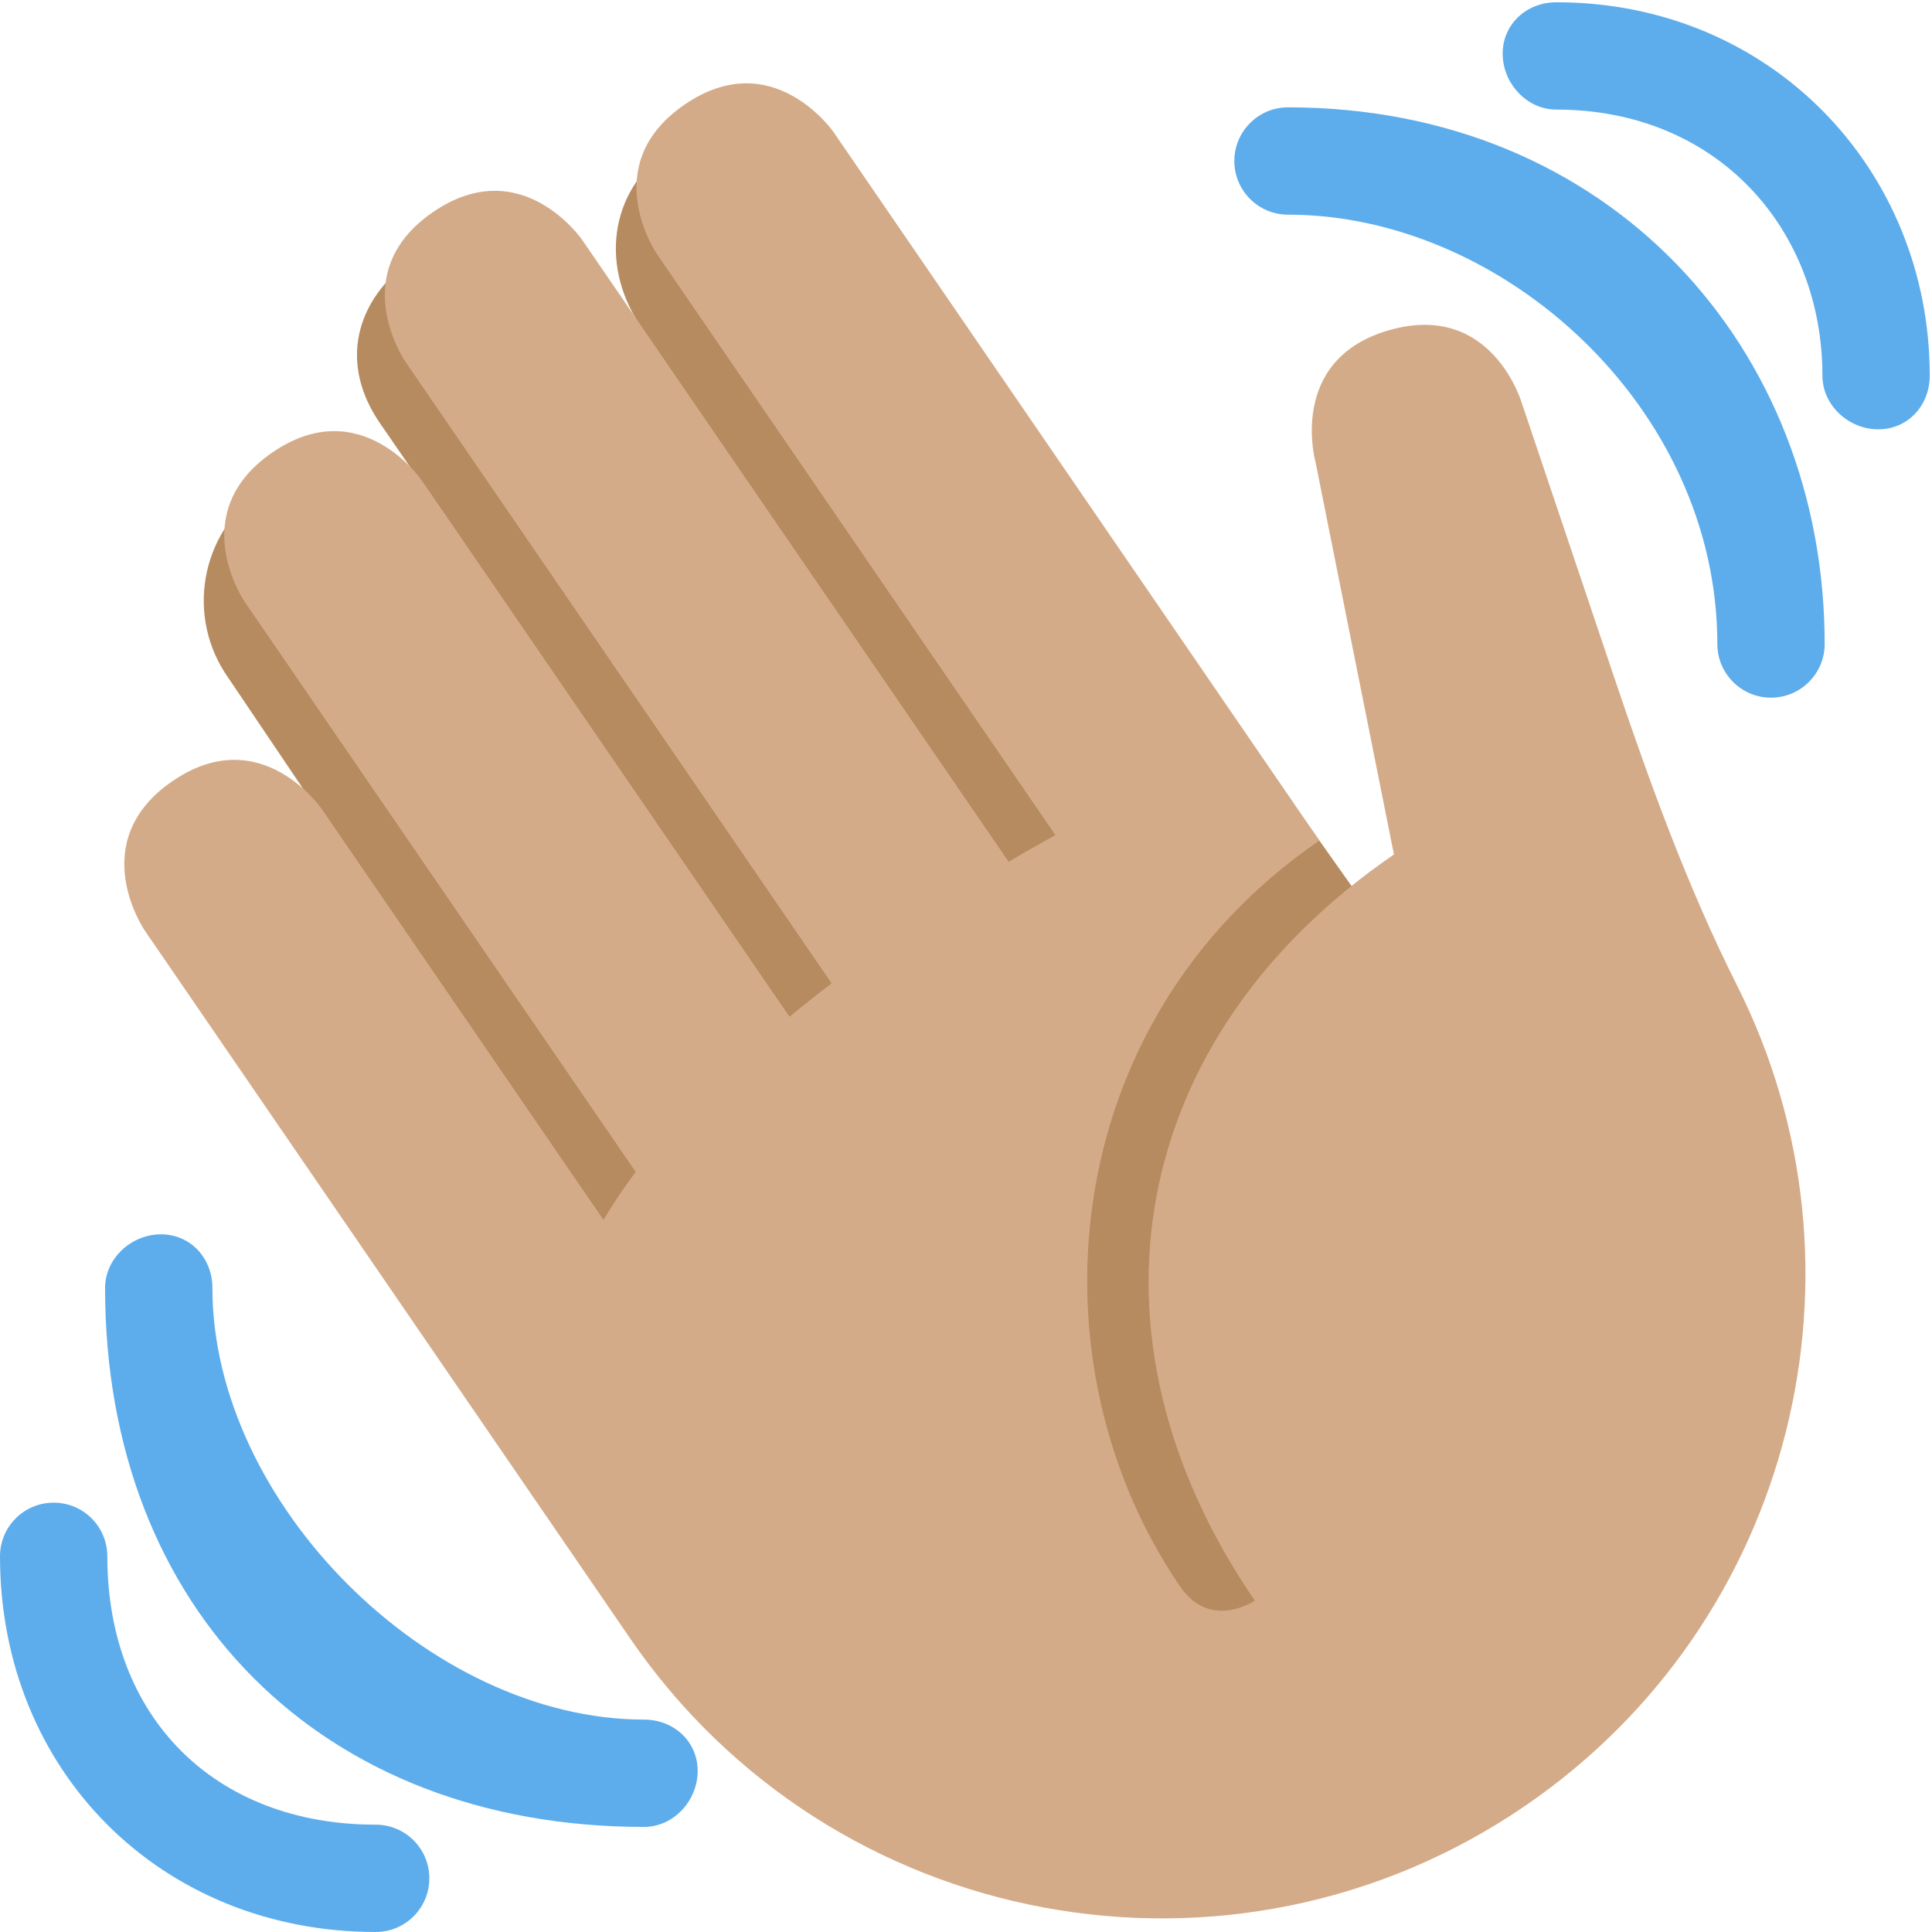
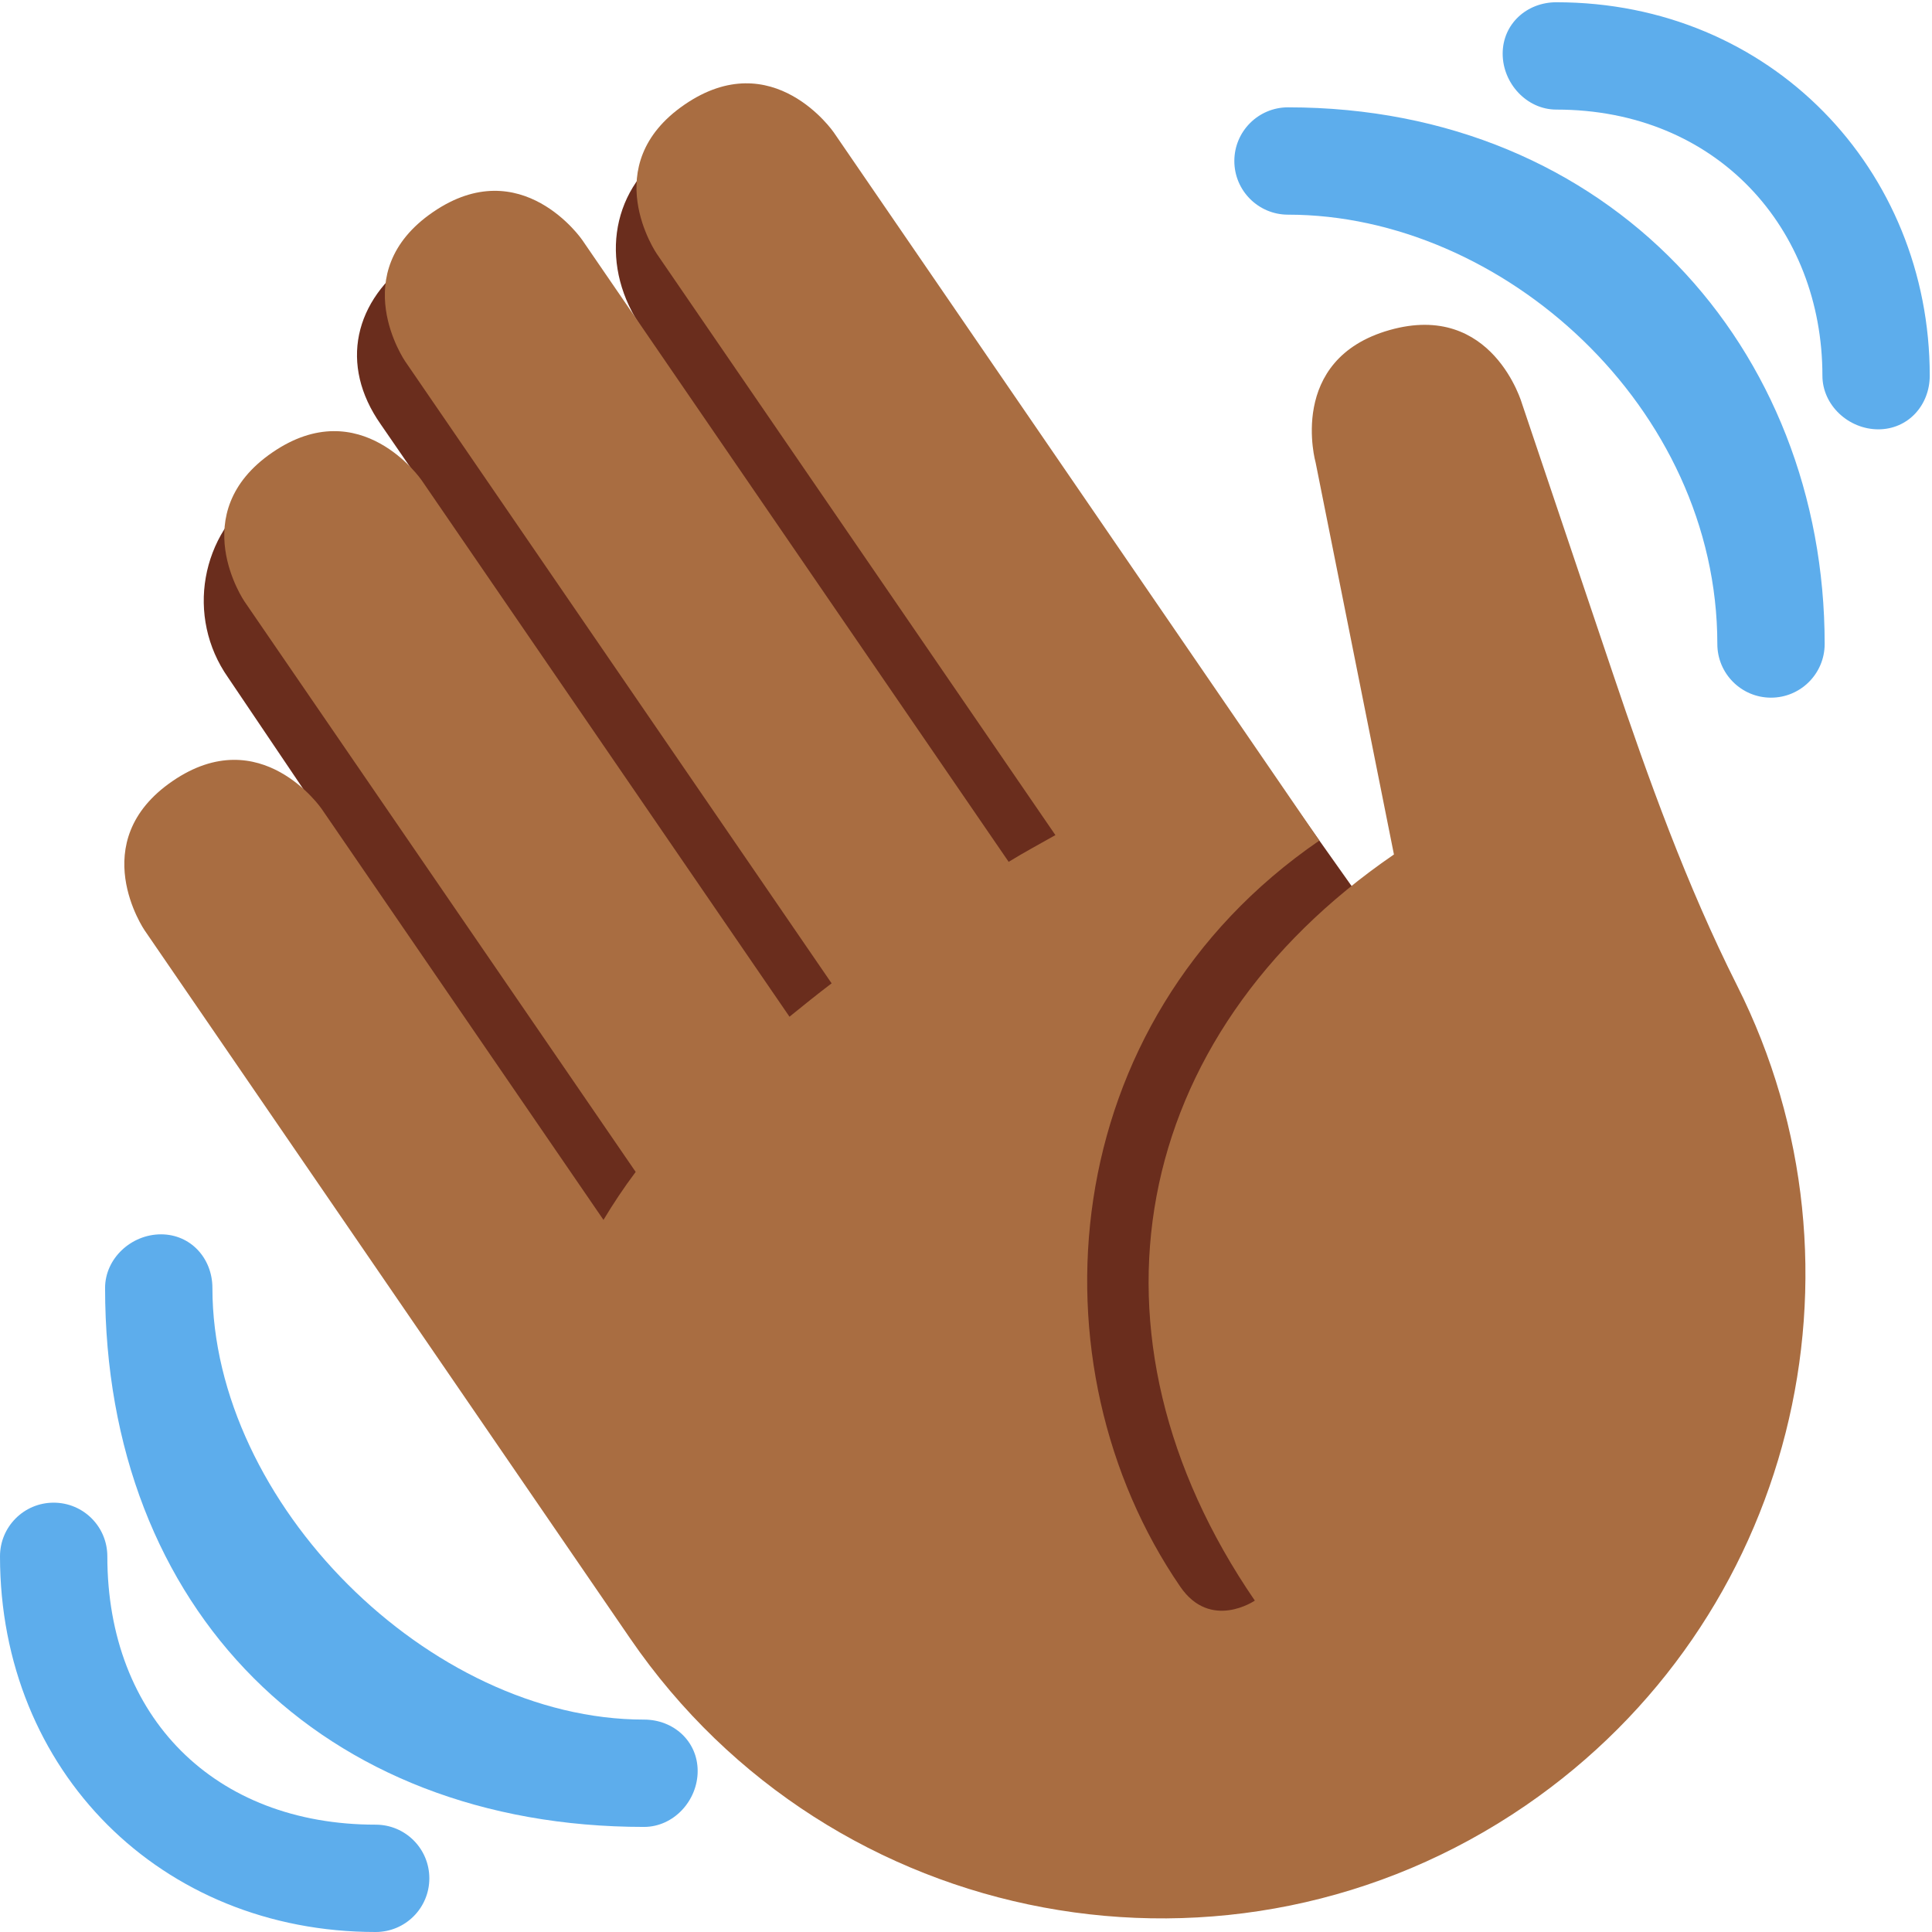
<svg xmlns="http://www.w3.org/2000/svg" viewBox="0 0 36 36">
-   <path fill="#B78B60" d="M4.861 9.147c.94-.657 2.357-.531 3.201.166l-.968-1.407c-.779-1.111-.5-2.313.612-3.093 1.112-.777 4.263 1.312 4.263 1.312-.786-1.122-.639-2.544.483-3.331 1.122-.784 2.67-.513 3.456.611l10.42 14.72L25 31l-11.083-4.042L4.25 12.625c-.793-1.129-.519-2.686.611-3.478z" />
-   <path fill="#D4AB88" d="M2.695 17.336s-1.132-1.65.519-2.781c1.649-1.131 2.78.518 2.78.518l5.251 7.658c.181-.302.379-.6.6-.894L4.557 11.21s-1.131-1.649.519-2.78c1.649-1.131 2.78.518 2.78.518l6.855 9.997c.255-.208.516-.417.785-.622L7.549 6.732s-1.131-1.649.519-2.78c1.649-1.131 2.78.518 2.78.518l7.947 11.589c.292-.179.581-.334.871-.498L12.238 4.729s-1.131-1.649.518-2.78c1.649-1.131 2.78.518 2.78.518l7.854 11.454 1.194 1.742c-4.948 3.394-5.419 9.779-2.592 13.902.565.825 1.39.26 1.39.26-3.393-4.949-2.357-10.51 2.592-13.903L24.515 8.62s-.545-1.924 1.378-2.47c1.924-.545 2.47 1.379 2.47 1.379l1.685 5.004c.668 1.984 1.379 3.961 2.32 5.831 2.657 5.28 1.07 11.842-3.94 15.279-5.465 3.747-12.936 2.354-16.684-3.11L2.695 17.336z" />
+   <path fill="#6A2D1D" d="M4.861 9.147c.94-.657 2.357-.531 3.201.166l-.968-1.407c-.779-1.111-.5-2.313.612-3.093 1.112-.777 4.263 1.312 4.263 1.312-.786-1.122-.639-2.544.483-3.331 1.122-.784 2.67-.513 3.456.611l10.42 14.72L25 31l-11.083-4.042L4.25 12.625c-.793-1.129-.519-2.686.611-3.478z" />
+   <path fill="#A96D41" d="M2.695 17.336s-1.132-1.65.519-2.781c1.649-1.131 2.78.518 2.78.518l5.251 7.658c.181-.302.379-.6.6-.894L4.557 11.21s-1.131-1.649.519-2.78c1.649-1.131 2.78.518 2.78.518l6.855 9.997c.255-.208.516-.417.785-.622L7.549 6.732s-1.131-1.649.519-2.78c1.649-1.131 2.78.518 2.78.518l7.947 11.589c.292-.179.581-.334.871-.498L12.238 4.729s-1.131-1.649.518-2.78c1.649-1.131 2.78.518 2.78.518l7.854 11.454 1.194 1.742c-4.948 3.394-5.419 9.779-2.592 13.902.565.825 1.39.26 1.39.26-3.393-4.949-2.357-10.51 2.592-13.903L24.515 8.62s-.545-1.924 1.378-2.47c1.924-.545 2.47 1.379 2.47 1.379l1.685 5.004c.668 1.984 1.379 3.961 2.32 5.831 2.657 5.28 1.07 11.842-3.94 15.279-5.465 3.747-12.936 2.354-16.684-3.11L2.695 17.336z" />
  <g fill="#5DADEC">
    <path d="M12 32.042C8 32.042 3.958 28 3.958 24c0-.553-.405-1-.958-1s-1.042.447-1.042 1C1.958 30 6 34.042 12 34.042c.553 0 1-.489 1-1.042s-.447-.958-1-.958z" />
    <path d="M7 34c-3 0-5-2-5-5 0-.553-.447-1-1-1s-1 .447-1 1c0 4 3 7 7 7 .553 0 1-.447 1-1s-.447-1-1-1zM24 2c-.552 0-1 .448-1 1s.448 1 1 1c4 0 8 3.589 8 8 0 .552.448 1 1 1s1-.448 1-1c0-5.514-4-10-10-10z" />
    <path d="M29 .042c-.552 0-1 .406-1 .958s.448 1.042 1 1.042c3 0 4.958 2.225 4.958 4.958 0 .552.489 1 1.042 1s.958-.448.958-1C35.958 3.163 33 .042 29 .042z" />
  </g>
</svg>
